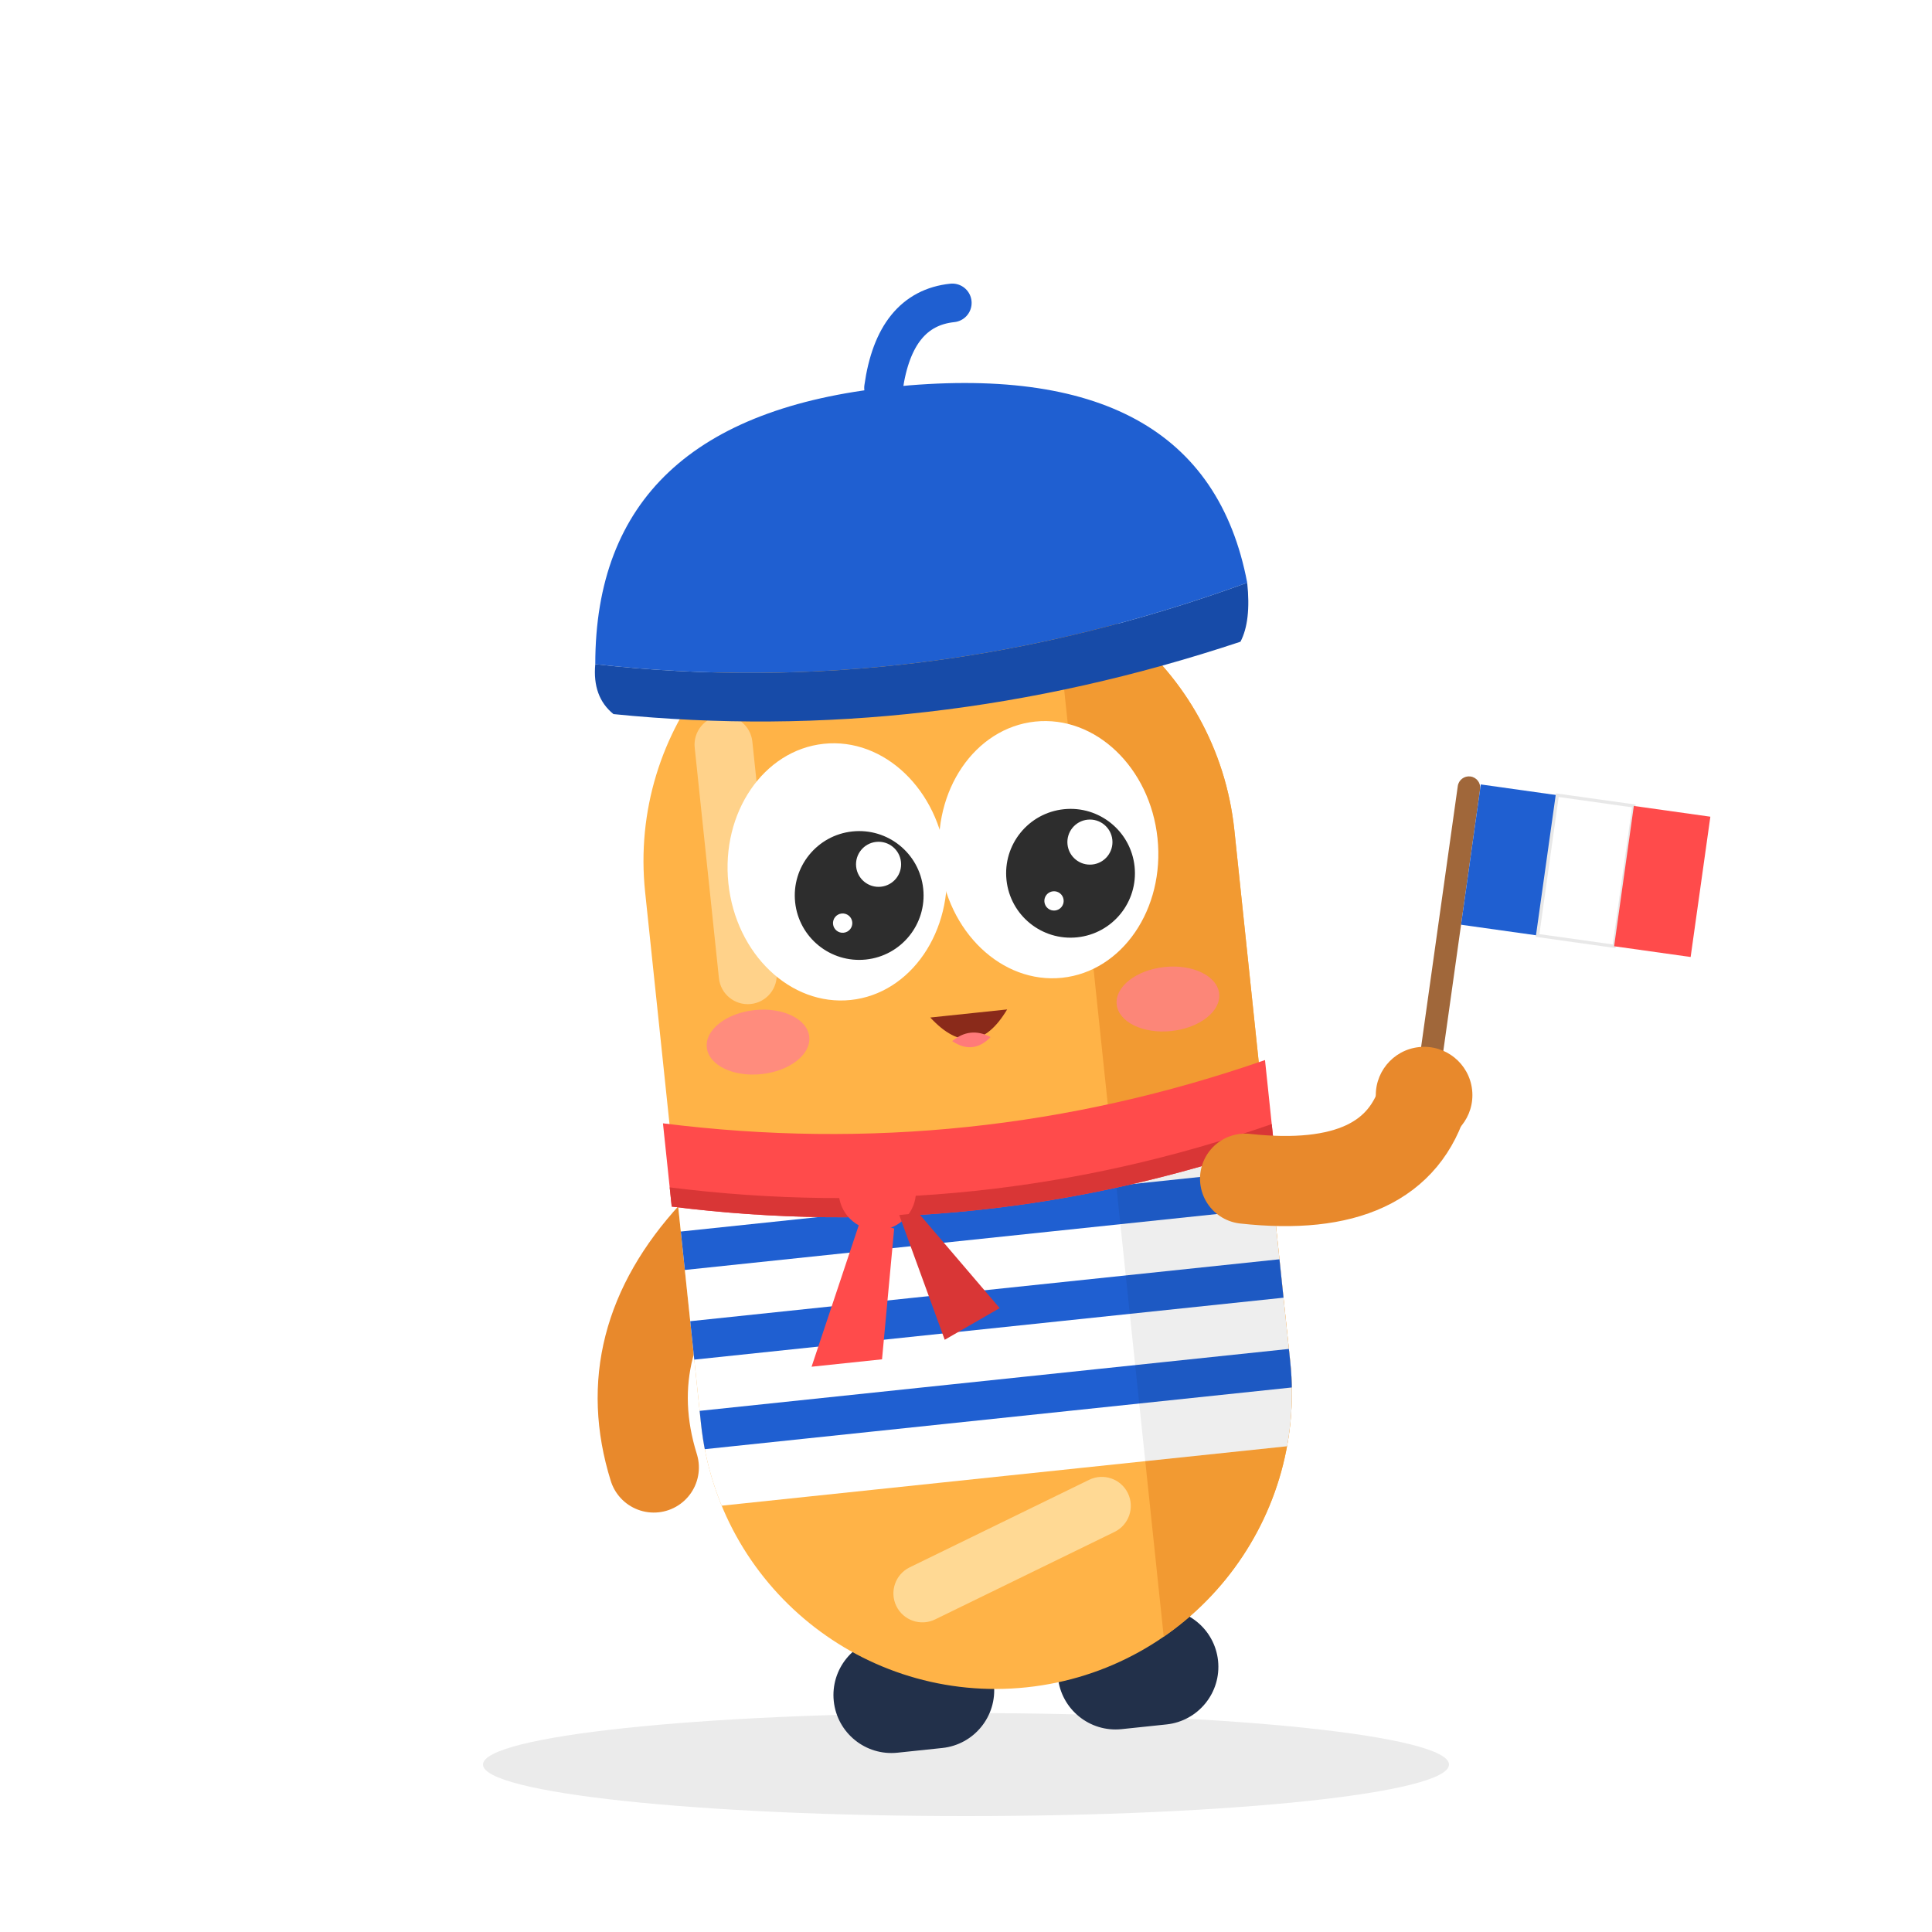
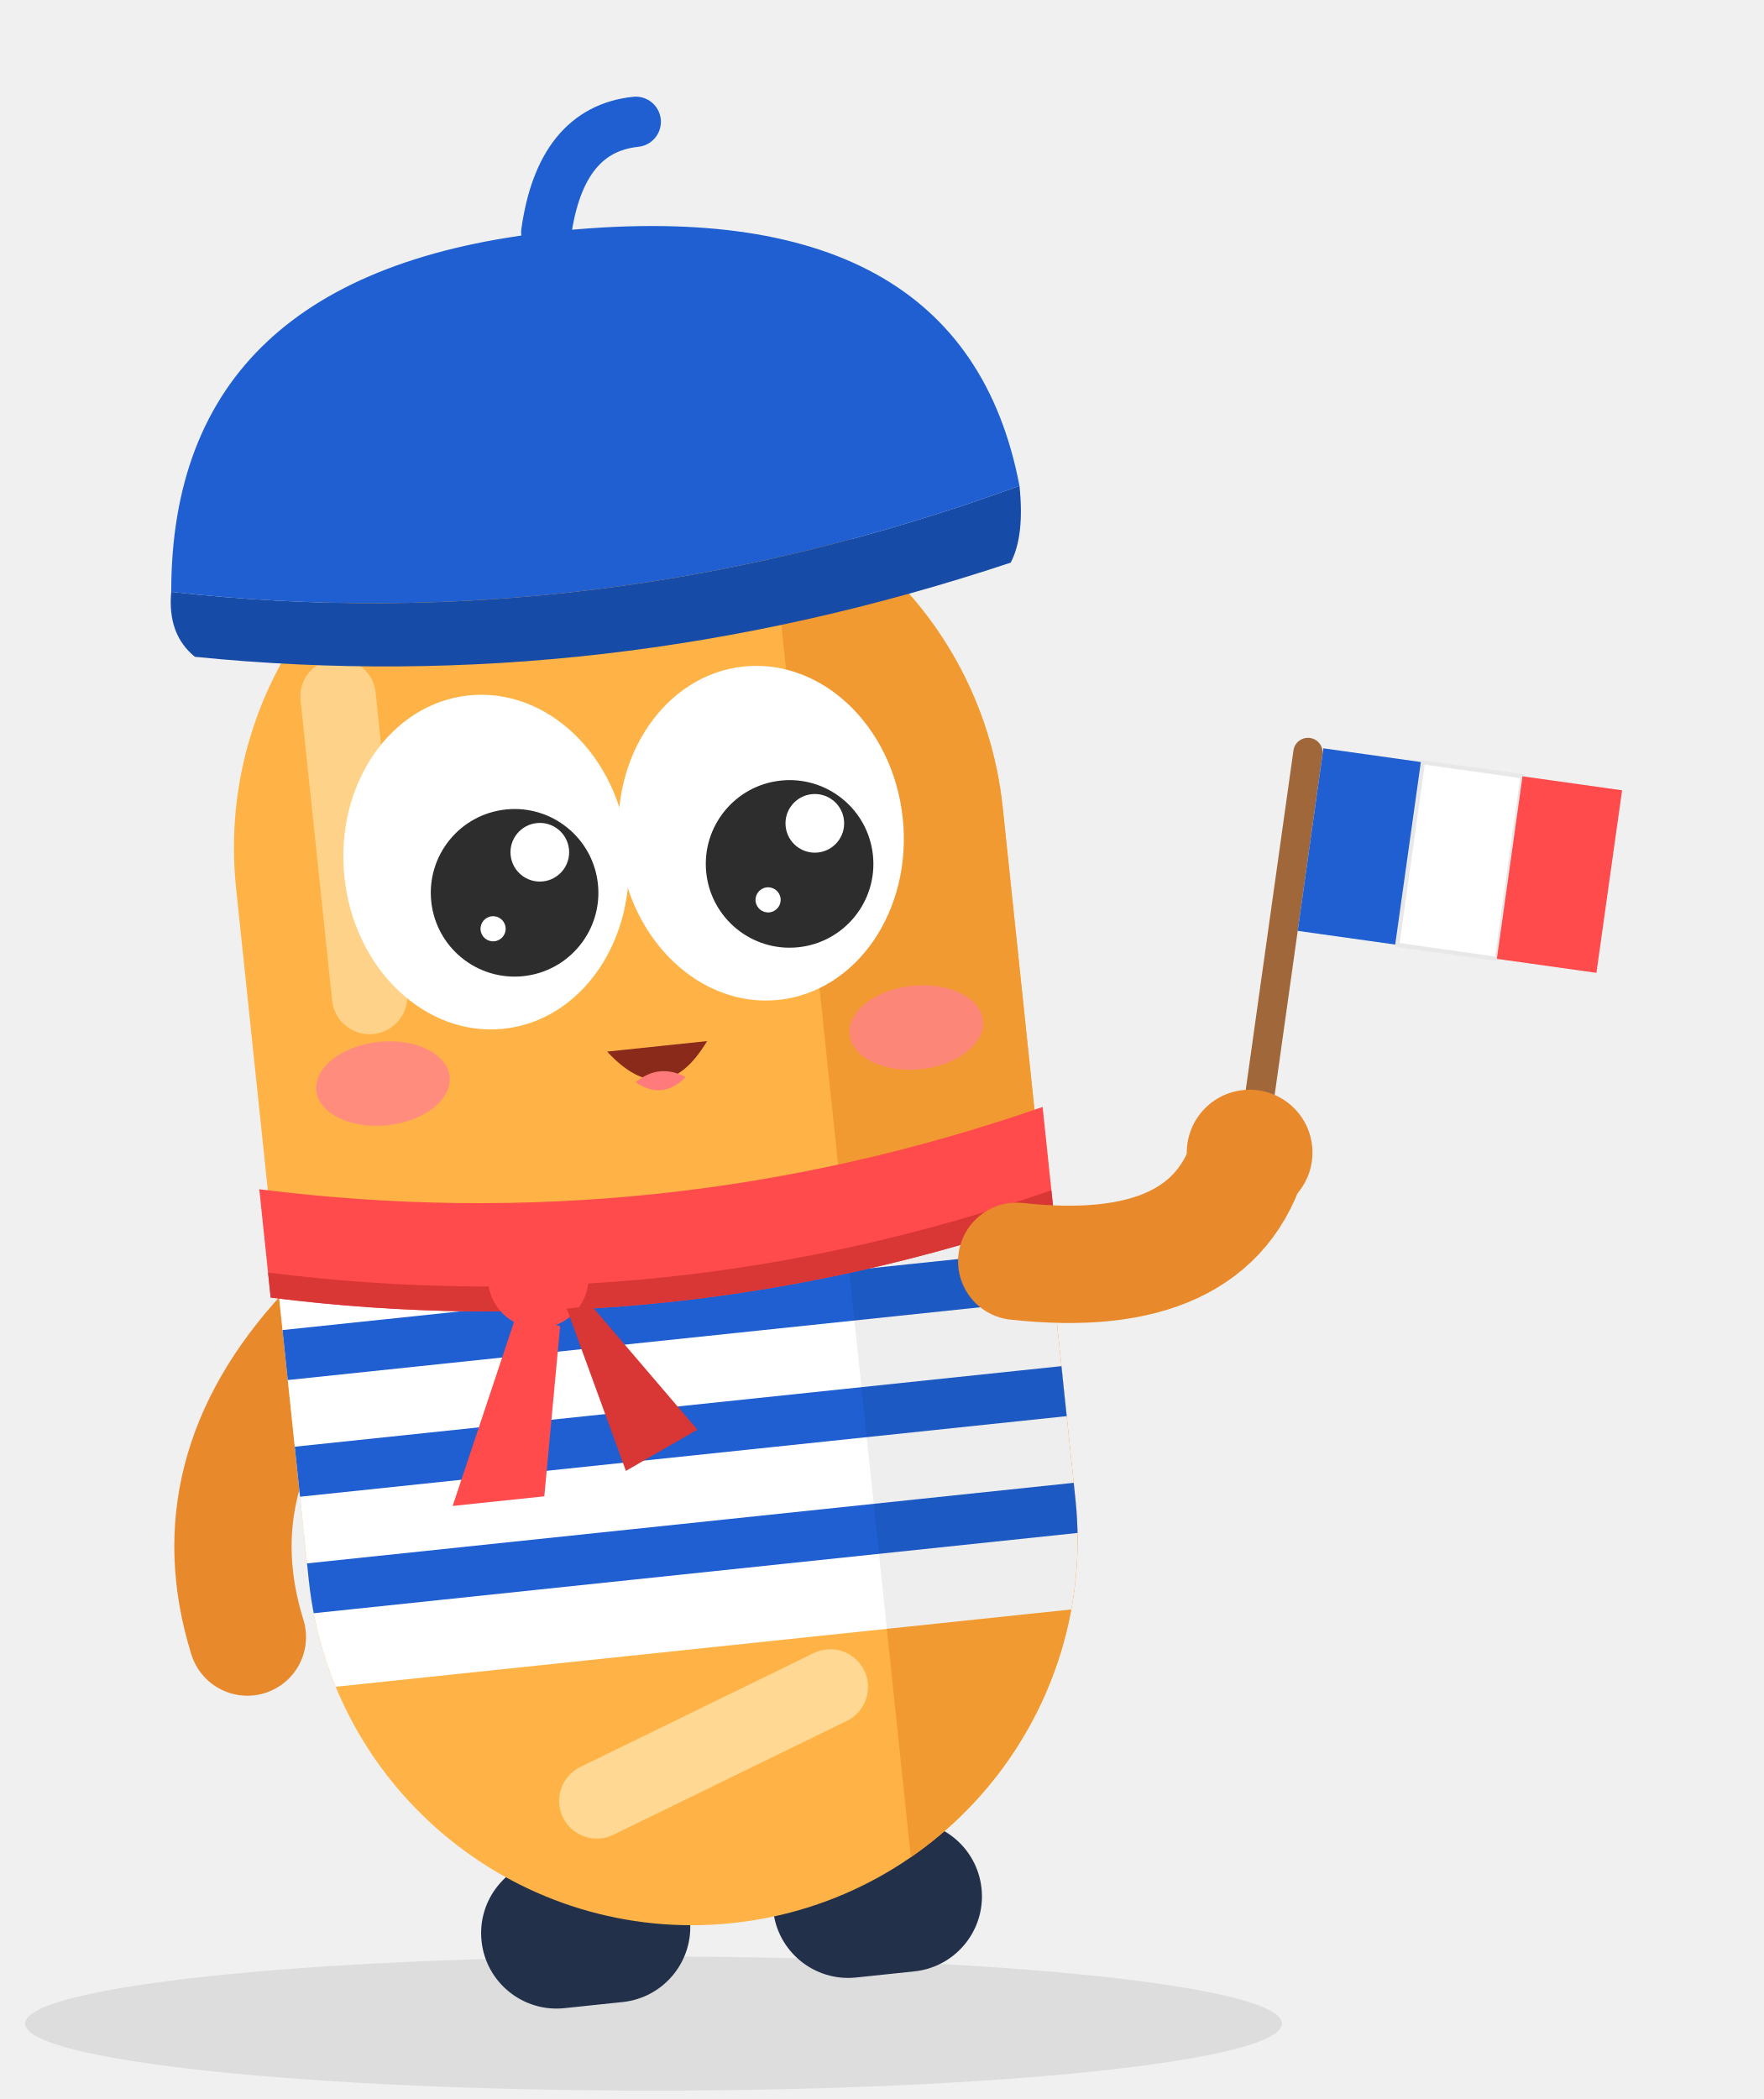
- <svg xmlns="http://www.w3.org/2000/svg" viewBox="0 0 600 600" width="600" height="600">
-   <rect width="600" height="600" fill="#ffffff" />
+ <svg xmlns="http://www.w3.org/2000/svg" viewBox="144 65 421 501" width="421" height="501">
  <ellipse cx="300" cy="548" rx="150" ry="16" fill="#000" opacity=".08" />
  <g transform="translate(300 345) scale(1) rotate(-6)">
    <defs>
      <clipPath id="b21">
        <rect x="-92" y="-170" width="184" height="350" rx="92" />
      </clipPath>
    </defs>
    <rect x="-60" y="160" width="50" height="36" rx="18" fill="#22304a" />
    <rect x="10" y="160" width="50" height="36" rx="18" fill="#22304a" />
    <path d="M-82 30 Q-116 60 -108 100" fill="none" stroke="#e8892c" stroke-width="28" stroke-linecap="round" />
    <g clip-path="url(#b21)">
      <rect x="-92" y="-170" width="184" height="350" fill="#ffb347" />
      <rect x="44" y="-170" width="60" height="350" fill="#f29a32" />
      <rect x="-72" y="-130" width="18" height="90" rx="9" fill="#ffd28a" />
      <rect x="-92" y="10" width="184" height="104" fill="#ffffff" />
      <rect x="-92" y="28" width="184" height="12" fill="#1f5fd1" />
      <rect x="-92" y="56" width="184" height="12" fill="#1f5fd1" />
      <rect x="-92" y="84" width="184" height="12" fill="#1f5fd1" />
      <rect x="44" y="10" width="60" height="104" fill="#000" opacity=".07" />
      <rect x="-40" y="128" width="80" height="18" rx="9" fill="#ffd994" transform="rotate(-20 0 137)" />
    </g>
    <ellipse cx="-32" cy="-78" rx="34" ry="40" fill="#ffffff" />
    <ellipse cx="34" cy="-78" rx="34" ry="40" fill="#ffffff" />
    <circle cx="-26" cy="-70" r="20" fill="#2d2d2d" />
    <circle cx="40" cy="-70" r="20" fill="#2d2d2d" />
    <circle cx="-19" cy="-79" r="7" fill="#ffffff" />
    <circle cx="47" cy="-79" r="7" fill="#ffffff" />
    <circle cx="-32" cy="-62" r="3" fill="#ffffff" />
    <circle cx="34" cy="-62" r="3" fill="#ffffff" />
    <ellipse cx="-62" cy="-28" rx="16" ry="10" fill="#ff7f8f" opacity=".75" />
    <ellipse cx="66" cy="-28" rx="16" ry="10" fill="#ff7f8f" opacity=".75" />
    <path d="M-8 -30 Q4 -14 16 -30 Z" fill="#8a2a1a" />
    <path d="M-2 -22 Q4 -17 10 -22 Q4 -26 -2 -22 Z" fill="#ff7a7a" />
    <path d="M-94 -6 Q0 16 94 -6 V20 Q0 42 -94 20 Z" fill="#ff4b4b" />
    <path d="M-94 14 Q0 36 94 14 V20 Q0 42 -94 20 Z" fill="#d93636" />
    <circle cx="-30" cy="22" r="12" fill="#ff4b4b" />
    <path d="M-36 30 L-56 74 L-34 74 L-26 34 Z" fill="#ff4b4b" />
    <path d="M-24 30 L-14 70 L4 62 L-18 30 Z" fill="#d93636" />
    <path d="M-100 -150 Q-92 -226 0 -226 Q98 -226 104 -154 Q0 -128 -100 -150 Z" fill="#1f5fd1" />
    <path d="M-100 -150 Q0 -128 104 -154 Q104 -142 100 -136 Q0 -114 -96 -134 Q-102 -140 -100 -150 Z" fill="#174ba8" />
    <path d="M-2 -226 Q4 -250 22 -250" fill="none" stroke="#1f5fd1" stroke-width="12" stroke-linecap="round" />
    <path d="M84 30 Q130 40 142 10" fill="none" stroke="#e8892c" stroke-width="28" stroke-linecap="round" />
    <g transform="translate(142 10)">
      <g transform="rotate(14)">
        <rect x="-3" y="-100" width="7" height="110" rx="3.5" fill="#a0673a" />
        <rect x="4" y="-98" width="24" height="44" fill="#1f5fd1" />
        <rect x="28" y="-98" width="24" height="44" fill="#ffffff" stroke="#e8e8e8" />
        <rect x="52" y="-98" width="24" height="44" fill="#ff4b4b" />
      </g>
    </g>
    <circle cx="142" cy="10" r="15" fill="#e8892c" />
  </g>
</svg>
